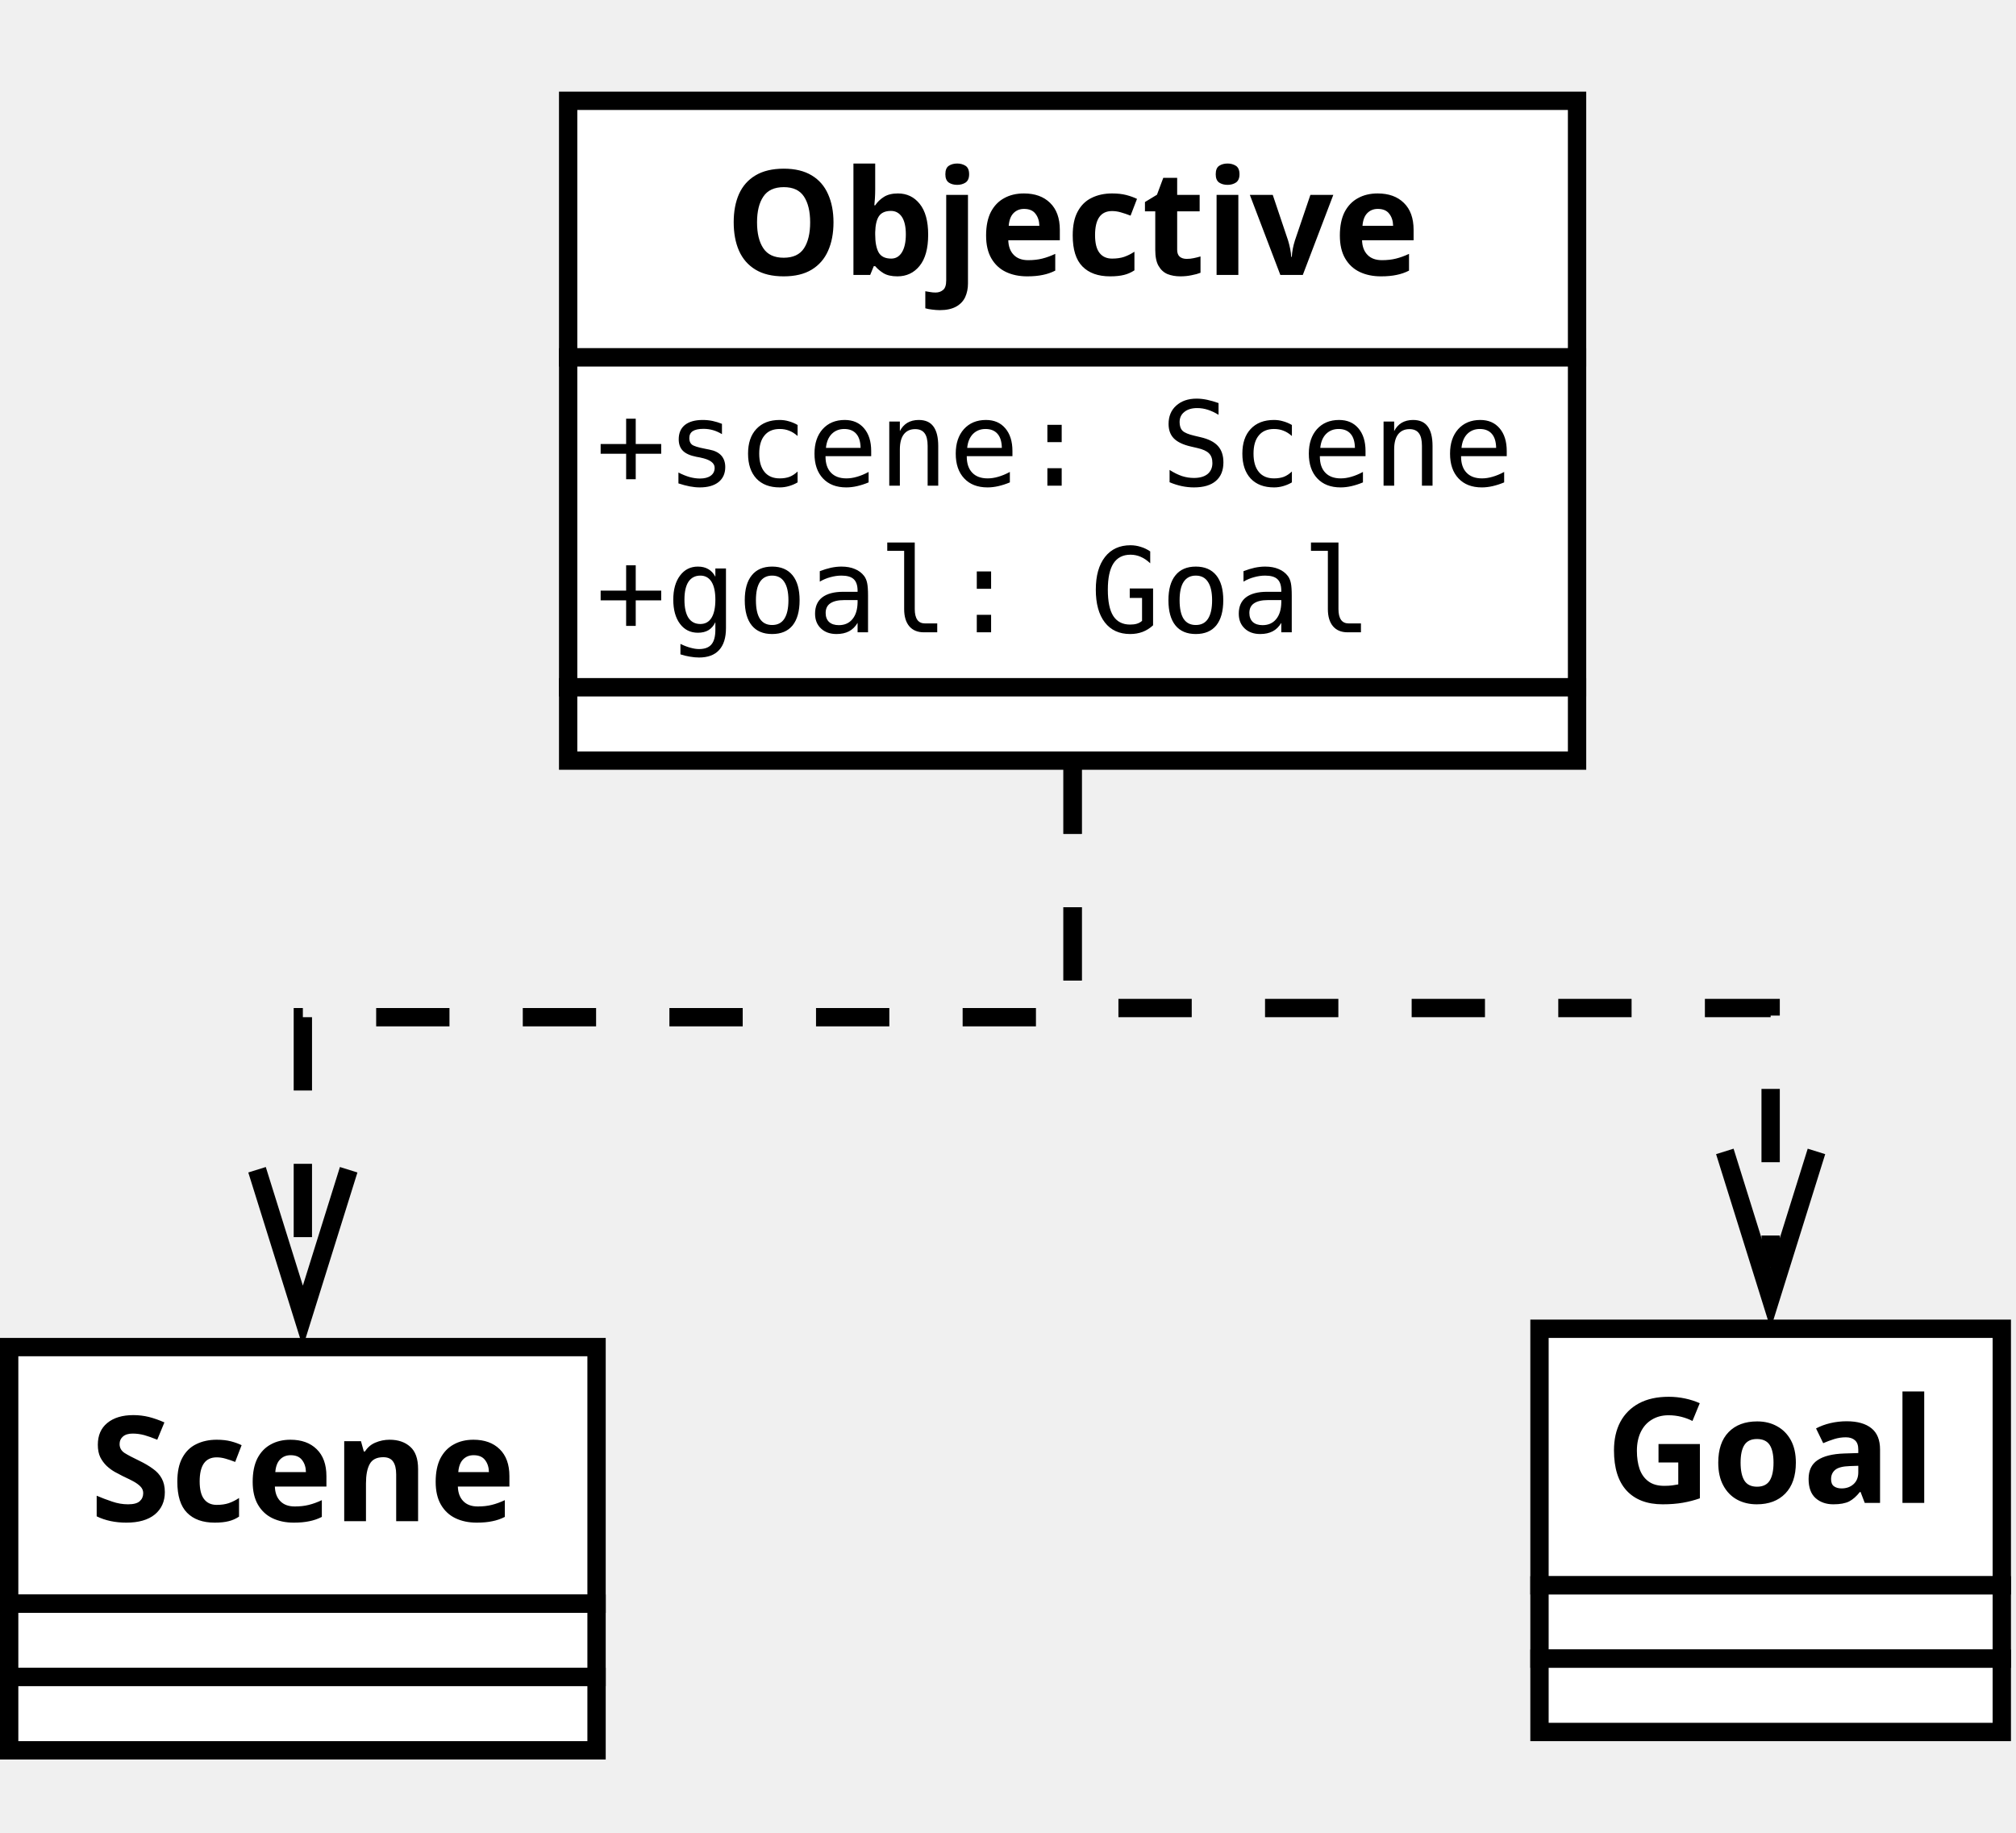
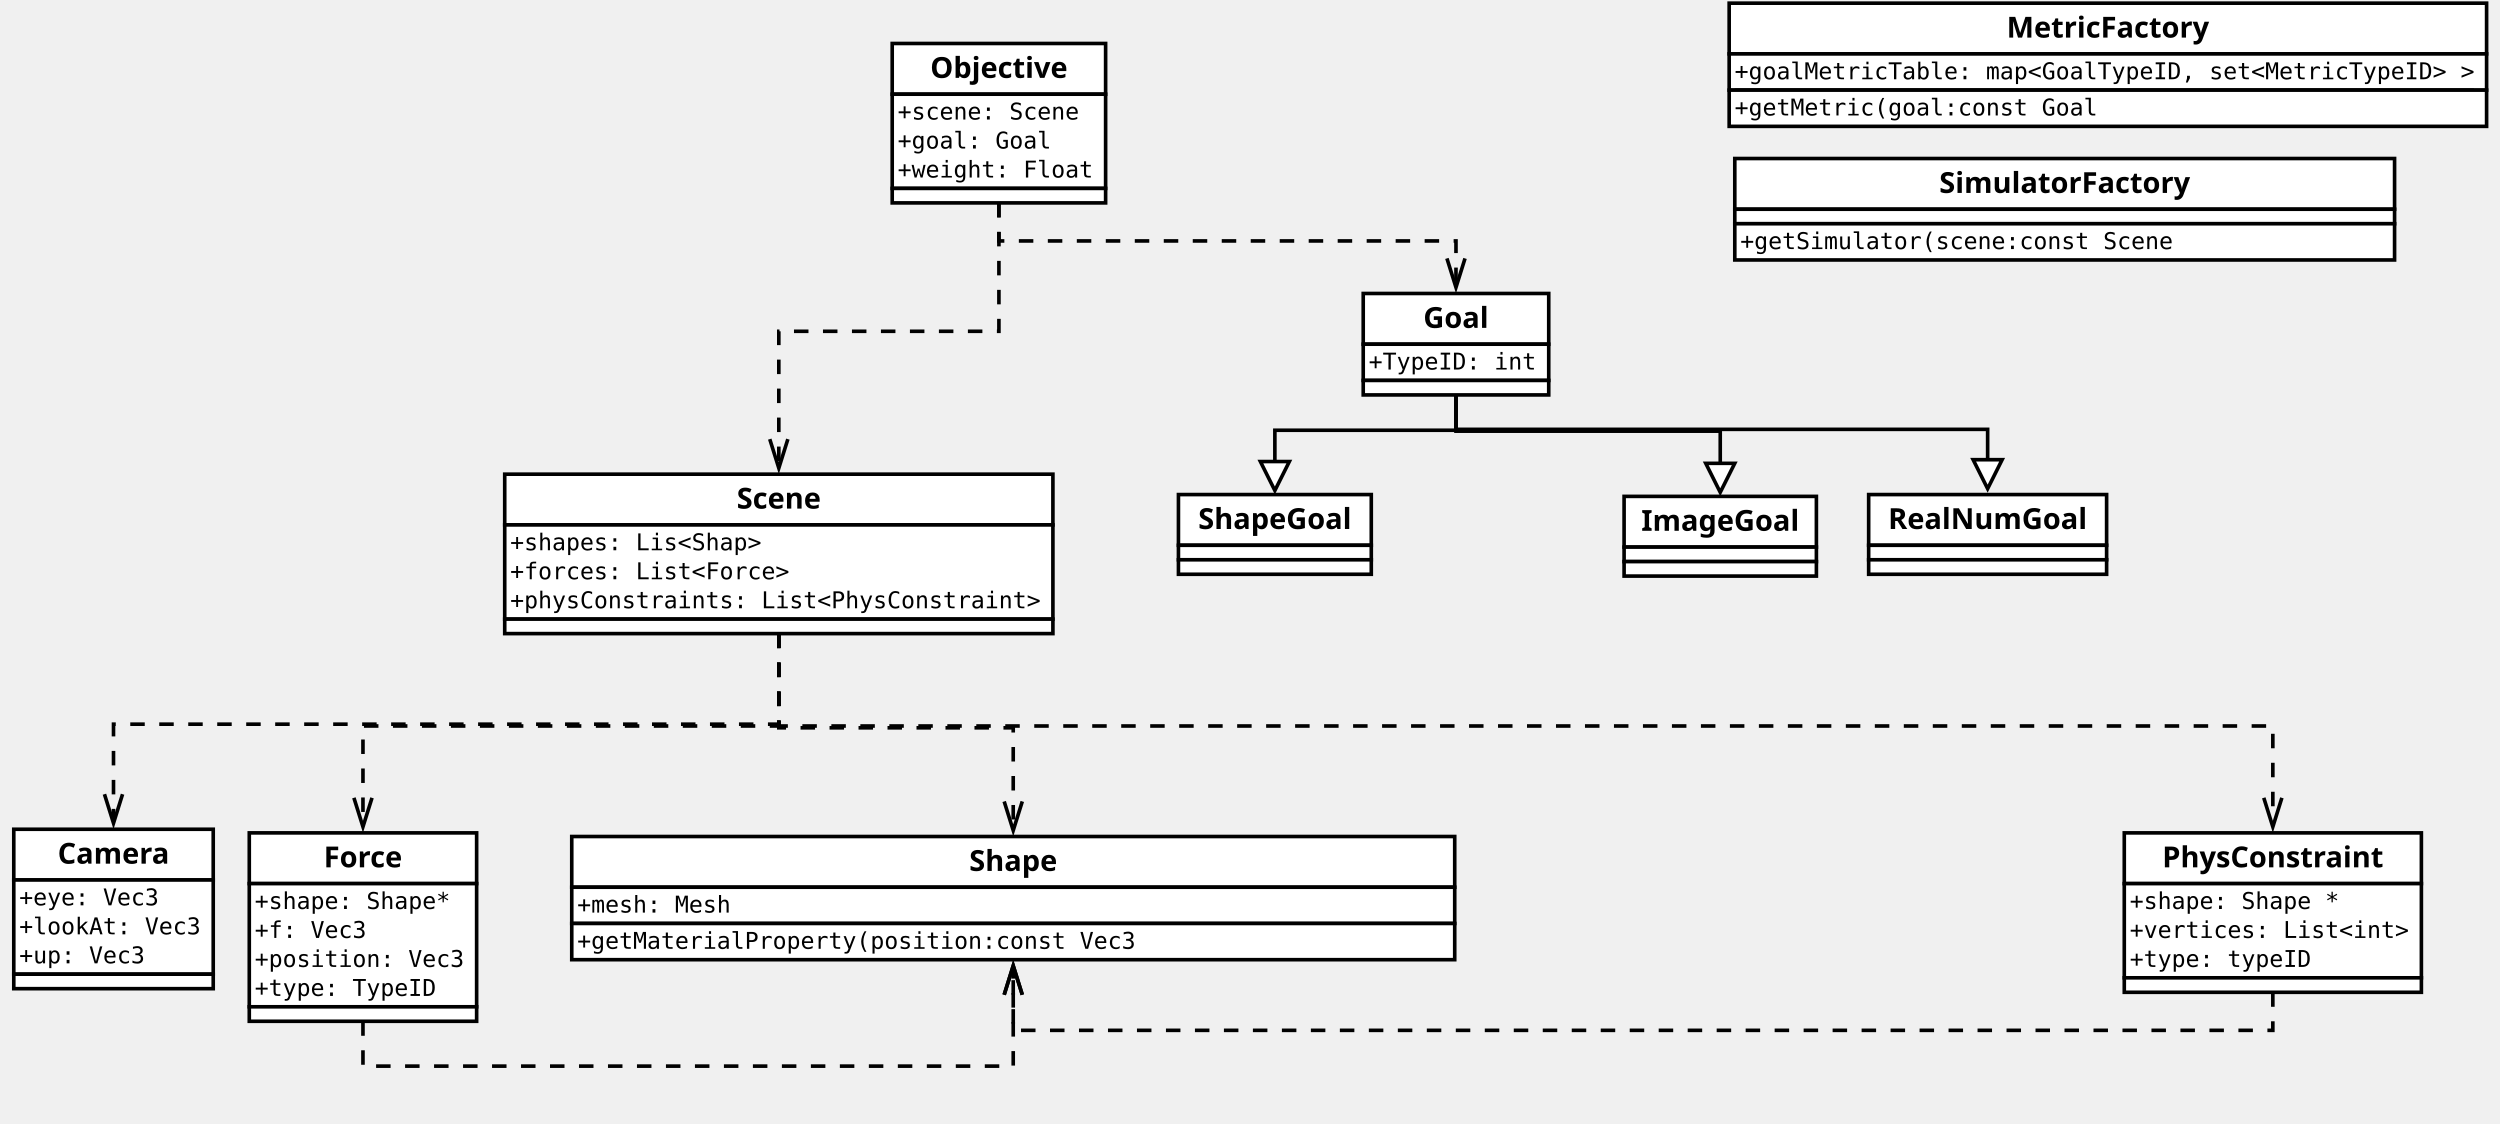
- <svg xmlns="http://www.w3.org/2000/svg" width="11cm" height="10cm" viewBox="173 59 220 182">
+ <svg xmlns="http://www.w3.org/2000/svg" width="69cm" height="31cm" viewBox="-251 37 1367 620">
  <g>
-     <rect style="fill: #ffffff" x="235" y="61" width="110.1" height="28" />
-     <rect style="fill: none; fill-opacity:0; stroke-width: 2; stroke: #000000" x="235" y="61" width="110.1" height="28" />
-     <text font-size="16" style="fill: #000000;text-anchor:middle;font-family:sans-serif;font-style:normal;font-weight:700" x="290.05" y="80">Objective</text>
-     <rect style="fill: #ffffff" x="235" y="89" width="110.1" height="36" />
-     <rect style="fill: none; fill-opacity:0; stroke-width: 2; stroke: #000000" x="235" y="89" width="110.1" height="36" />
+     <rect style="fill: #ffffff" x="235" y="61" width="117.8" height="28" />
+     <rect style="fill: none; fill-opacity:0; stroke-width: 2; stroke: #000000" x="235" y="61" width="117.8" height="28" />
+     <text font-size="16" style="fill: #000000;text-anchor:middle;font-family:sans-serif;font-style:normal;font-weight:700" x="293.9" y="80">Objective</text>
+     <rect style="fill: #ffffff" x="235" y="89" width="117.8" height="52" />
+     <rect style="fill: none; fill-opacity:0; stroke-width: 2; stroke: #000000" x="235" y="89" width="117.8" height="52" />
    <text font-size="12.8" style="fill: #000000;text-anchor:start;font-family:monospace;font-style:normal;font-weight:normal" x="238" y="103">+scene: Scene</text>
    <text font-size="12.8" style="fill: #000000;text-anchor:start;font-family:monospace;font-style:normal;font-weight:normal" x="238" y="119">+goal: Goal</text>
-     <rect style="fill: #ffffff" x="235" y="125" width="110.1" height="8" />
-     <rect style="fill: none; fill-opacity:0; stroke-width: 2; stroke: #000000" x="235" y="125" width="110.1" height="8" />
+     <text font-size="12.8" style="fill: #000000;text-anchor:start;font-family:monospace;font-style:normal;font-weight:normal" x="238" y="135">+weight: Float</text>
+     <rect style="fill: #ffffff" x="235" y="141" width="117.8" height="8" />
+     <rect style="fill: none; fill-opacity:0; stroke-width: 2; stroke: #000000" x="235" y="141" width="117.8" height="8" />
  </g>
  <g>
-     <rect style="fill: #ffffff" x="174" y="197" width="64.1" height="28" />
-     <rect style="fill: none; fill-opacity:0; stroke-width: 2; stroke: #000000" x="174" y="197" width="64.1" height="28" />
-     <text font-size="16" style="fill: #000000;text-anchor:middle;font-family:sans-serif;font-style:normal;font-weight:700" x="206.05" y="216">Scene</text>
-     <rect style="fill: #ffffff" x="174" y="225" width="64.1" height="8" />
-     <rect style="fill: none; fill-opacity:0; stroke-width: 2; stroke: #000000" x="174" y="225" width="64.1" height="8" />
-     <rect style="fill: #ffffff" x="174" y="233" width="64.1" height="8" />
-     <rect style="fill: none; fill-opacity:0; stroke-width: 2; stroke: #000000" x="174" y="233" width="64.1" height="8" />
+     <polyline style="fill: none; fill-opacity:0; stroke-width: 2; stroke-dasharray: 8; stroke: #000000" points="293.9,149 293.9,219.875 172.404,219.875 172.404,292.045 " />
+     <polyline style="fill: none; fill-opacity:0; stroke-width: 2; stroke: #000000" points="167.404,279.397 172.404,295.397 177.404,279.397 " />
  </g>
  <g>
-     <polyline style="fill: none; fill-opacity:0; stroke-width: 2; stroke-dasharray: 8; stroke: #000000" points="290.05,133 290.05,161 206.05,161 206.05,190.295 " />
-     <polyline style="fill: none; fill-opacity:0; stroke-width: 2; stroke: #000000" points="201.05,177.647 206.05,193.647 211.05,177.647 " />
+     <rect style="fill: #ffffff" x="495" y="199" width="102.4" height="28" />
+     <rect style="fill: none; fill-opacity:0; stroke-width: 2; stroke: #000000" x="495" y="199" width="102.4" height="28" />
+     <text font-size="16" style="fill: #000000;text-anchor:middle;font-family:sans-serif;font-style:normal;font-weight:700" x="546.2" y="218">Goal</text>
+     <rect style="fill: #ffffff" x="495" y="227" width="102.4" height="20" />
+     <rect style="fill: none; fill-opacity:0; stroke-width: 2; stroke: #000000" x="495" y="227" width="102.4" height="20" />
+     <text font-size="12.8" style="fill: #000000;text-anchor:start;font-family:monospace;font-style:normal;font-weight:normal" x="498" y="241">+TypeID: int</text>
+     <rect style="fill: #ffffff" x="495" y="247" width="102.4" height="8" />
+     <rect style="fill: none; fill-opacity:0; stroke-width: 2; stroke: #000000" x="495" y="247" width="102.4" height="8" />
  </g>
  <g>
-     <rect style="fill: #ffffff" x="341" y="195" width="50.45" height="28" />
-     <rect style="fill: none; fill-opacity:0; stroke-width: 2; stroke: #000000" x="341" y="195" width="50.45" height="28" />
-     <text font-size="16" style="fill: #000000;text-anchor:middle;font-family:sans-serif;font-style:normal;font-weight:700" x="366.225" y="214">Goal</text>
-     <rect style="fill: #ffffff" x="341" y="223" width="50.45" height="8" />
-     <rect style="fill: none; fill-opacity:0; stroke-width: 2; stroke: #000000" x="341" y="223" width="50.45" height="8" />
-     <rect style="fill: #ffffff" x="341" y="231" width="50.45" height="8" />
-     <rect style="fill: none; fill-opacity:0; stroke-width: 2; stroke: #000000" x="341" y="231" width="50.45" height="8" />
+     <polyline style="fill: none; fill-opacity:0; stroke-width: 2; stroke-dasharray: 8; stroke: #000000" points="293.9,149 293.9,170 546.2,170 546.2,192.295 " />
+     <polyline style="fill: none; fill-opacity:0; stroke-width: 2; stroke: #000000" points="541.2,179.647 546.2,195.647 551.2,179.647 " />
  </g>
  <g>
-     <polyline style="fill: none; fill-opacity:0; stroke-width: 2; stroke-dasharray: 8; stroke: #000000" points="290.05,133 290.05,160 366.225,160 366.225,188.295 " />
-     <polyline style="fill: none; fill-opacity:0; stroke-width: 2; stroke: #000000" points="361.225,175.647 366.225,191.647 371.225,175.647 " />
+     <rect style="fill: #ffffff" x="393" y="310" width="106.45" height="28" />
+     <rect style="fill: none; fill-opacity:0; stroke-width: 2; stroke: #000000" x="393" y="310" width="106.45" height="28" />
+     <text font-size="16" style="fill: #000000;text-anchor:middle;font-family:sans-serif;font-style:normal;font-weight:700" x="446.225" y="329">ShapeGoal</text>
+     <rect style="fill: #ffffff" x="393" y="338" width="106.45" height="8" />
+     <rect style="fill: none; fill-opacity:0; stroke-width: 2; stroke: #000000" x="393" y="338" width="106.45" height="8" />
+     <rect style="fill: #ffffff" x="393" y="346" width="106.45" height="8" />
+     <rect style="fill: none; fill-opacity:0; stroke-width: 2; stroke: #000000" x="393" y="346" width="106.45" height="8" />
+   </g>
+   <g>
+     <rect style="fill: #ffffff" x="639" y="311" width="106.15" height="28" />
+     <rect style="fill: none; fill-opacity:0; stroke-width: 2; stroke: #000000" x="639" y="311" width="106.15" height="28" />
+     <text font-size="16" style="fill: #000000;text-anchor:middle;font-family:sans-serif;font-style:normal;font-weight:700" x="692.075" y="330">ImageGoal</text>
+     <rect style="fill: #ffffff" x="639" y="339" width="106.15" height="8" />
+     <rect style="fill: none; fill-opacity:0; stroke-width: 2; stroke: #000000" x="639" y="339" width="106.15" height="8" />
+     <rect style="fill: #ffffff" x="639" y="347" width="106.15" height="8" />
+     <rect style="fill: none; fill-opacity:0; stroke-width: 2; stroke: #000000" x="639" y="347" width="106.15" height="8" />
+   </g>
+   <g>
+     <polyline style="fill: none; fill-opacity:0; stroke-width: 2; stroke: #000000" points="446.225,291.764 446.225,274.5 546.2,274.5 546.2,255 " />
+     <polygon style="fill: #ffffff" points="438.225,291.764 446.225,307.764 454.225,291.764 " />
+     <polygon style="fill: none; fill-opacity:0; stroke-width: 2; stroke: #000000" points="438.225,291.764 446.225,307.764 454.225,291.764 " />
+   </g>
+   <g>
+     <polyline style="fill: none; fill-opacity:0; stroke-width: 2; stroke: #000000" points="692.075,292.764 692.075,275 546.2,275 546.2,255 " />
+     <polygon style="fill: #ffffff" points="684.075,292.764 692.075,308.764 700.075,292.764 " />
+     <polygon style="fill: none; fill-opacity:0; stroke-width: 2; stroke: #000000" points="684.075,292.764 692.075,308.764 700.075,292.764 " />
+   </g>
+   <g>
+     <rect style="fill: #ffffff" x="774" y="310" width="131.35" height="28" />
+     <rect style="fill: none; fill-opacity:0; stroke-width: 2; stroke: #000000" x="774" y="310" width="131.35" height="28" />
+     <text font-size="16" style="fill: #000000;text-anchor:middle;font-family:sans-serif;font-style:normal;font-weight:700" x="839.675" y="329">RealNumGoal</text>
+     <rect style="fill: #ffffff" x="774" y="338" width="131.35" height="8" />
+     <rect style="fill: none; fill-opacity:0; stroke-width: 2; stroke: #000000" x="774" y="338" width="131.35" height="8" />
+     <rect style="fill: #ffffff" x="774" y="346" width="131.35" height="8" />
+     <rect style="fill: none; fill-opacity:0; stroke-width: 2; stroke: #000000" x="774" y="346" width="131.35" height="8" />
+   </g>
+   <g>
+     <polyline style="fill: none; fill-opacity:0; stroke-width: 2; stroke: #000000" points="839.675,290.758 839.675,273.997 546.2,273.997 546.2,255 " />
+     <polygon style="fill: #ffffff" points="831.675,290.758 839.675,306.758 847.675,290.758 " />
+     <polygon style="fill: none; fill-opacity:0; stroke-width: 2; stroke: #000000" points="831.675,290.758 839.675,306.758 847.675,290.758 " />
+   </g>
+   <g>
+     <rect style="fill: #ffffff" x="697.002" y="38.75" width="418.1" height="28" />
+     <rect style="fill: none; fill-opacity:0; stroke-width: 2; stroke: #000000" x="697.002" y="38.75" width="418.1" height="28" />
+     <text font-size="16" style="fill: #000000;text-anchor:middle;font-family:sans-serif;font-style:normal;font-weight:700" x="906.052" y="57.75">MetricFactory</text>
+     <rect style="fill: #ffffff" x="697.002" y="66.75" width="418.1" height="20" />
+     <rect style="fill: none; fill-opacity:0; stroke-width: 2; stroke: #000000" x="697.002" y="66.75" width="418.1" height="20" />
+     <text font-size="12.8" style="fill: #000000;text-anchor:start;font-family:monospace;font-style:normal;font-weight:normal" x="700.002" y="80.75">+goalMetricTable: map&lt;GoalTypeID, set&lt;MetricTypeID&gt; &gt;</text>
+     <line style="fill: none; fill-opacity:0; stroke-width: 1; stroke: #000000" x1="700.002" y1="86.35" x2="1108.1" y2="86.35" />
+     <rect style="fill: #ffffff" x="697.002" y="86.75" width="418.1" height="20" />
+     <rect style="fill: none; fill-opacity:0; stroke-width: 2; stroke: #000000" x="697.002" y="86.75" width="418.1" height="20" />
+     <text font-size="12.8" style="fill: #000000;text-anchor:start;font-family:monospace;font-style:normal;font-weight:normal" x="700.002" y="100.75">+getMetric(goal:const Goal </text>
+   </g>
+   <g>
+     <rect style="fill: #ffffff" x="21.104" y="298.75" width="302.6" height="28" />
+     <rect style="fill: none; fill-opacity:0; stroke-width: 2; stroke: #000000" x="21.104" y="298.75" width="302.6" height="28" />
+     <text font-size="16" style="fill: #000000;text-anchor:middle;font-family:sans-serif;font-style:normal;font-weight:700" x="172.404" y="317.75">Scene</text>
+     <rect style="fill: #ffffff" x="21.104" y="326.75" width="302.6" height="52" />
+     <rect style="fill: none; fill-opacity:0; stroke-width: 2; stroke: #000000" x="21.104" y="326.75" width="302.6" height="52" />
+     <text font-size="12.8" style="fill: #000000;text-anchor:start;font-family:monospace;font-style:normal;font-weight:normal" x="24.104" y="340.75">+shapes: Lis&lt;Shap&gt;</text>
+     <text font-size="12.8" style="fill: #000000;text-anchor:start;font-family:monospace;font-style:normal;font-weight:normal" x="24.104" y="356.75">+forces: List&lt;Force&gt;</text>
+     <text font-size="12.8" style="fill: #000000;text-anchor:start;font-family:monospace;font-style:normal;font-weight:normal" x="24.104" y="372.75">+physConstraints: List&lt;PhysConstraint&gt;</text>
+     <rect style="fill: #ffffff" x="21.104" y="378.75" width="302.6" height="8" />
+     <rect style="fill: none; fill-opacity:0; stroke-width: 2; stroke: #000000" x="21.104" y="378.75" width="302.6" height="8" />
+   </g>
+   <g>
+     <rect style="fill: #ffffff" x="58.104" y="498.75" width="487.4" height="28" />
+     <rect style="fill: none; fill-opacity:0; stroke-width: 2; stroke: #000000" x="58.104" y="498.75" width="487.4" height="28" />
+     <text font-size="16" style="fill: #000000;text-anchor:middle;font-family:sans-serif;font-style:normal;font-weight:700" x="301.804" y="517.75">Shape</text>
+     <rect style="fill: #ffffff" x="58.104" y="526.75" width="487.4" height="20" />
+     <rect style="fill: none; fill-opacity:0; stroke-width: 2; stroke: #000000" x="58.104" y="526.75" width="487.4" height="20" />
+     <text font-size="12.8" style="fill: #000000;text-anchor:start;font-family:monospace;font-style:normal;font-weight:normal" x="61.104" y="540.75">+mesh: Mesh</text>
+     <rect style="fill: #ffffff" x="58.104" y="546.75" width="487.4" height="20" />
+     <rect style="fill: none; fill-opacity:0; stroke-width: 2; stroke: #000000" x="58.104" y="546.75" width="487.4" height="20" />
+     <text font-size="12.8" style="fill: #000000;text-anchor:start;font-family:monospace;font-style:normal;font-weight:normal" x="61.104" y="560.75">+getMaterialProperty(position:const Vec3 </text>
+   </g>
+   <g>
+     <rect style="fill: #ffffff" x="-119.896" y="496.75" width="125.5" height="28" />
+     <rect style="fill: none; fill-opacity:0; stroke-width: 2; stroke: #000000" x="-119.896" y="496.75" width="125.5" height="28" />
+     <text font-size="16" style="fill: #000000;text-anchor:middle;font-family:sans-serif;font-style:normal;font-weight:700" x="-57.146" y="515.75">Force</text>
+     <rect style="fill: #ffffff" x="-119.896" y="524.75" width="125.5" height="68" />
+     <rect style="fill: none; fill-opacity:0; stroke-width: 2; stroke: #000000" x="-119.896" y="524.75" width="125.5" height="68" />
+     <text font-size="12.8" style="fill: #000000;text-anchor:start;font-family:monospace;font-style:normal;font-weight:normal" x="-116.896" y="538.75">+shape: Shape*</text>
+     <text font-size="12.8" style="fill: #000000;text-anchor:start;font-family:monospace;font-style:normal;font-weight:normal" x="-116.896" y="554.75">+f: Vec3</text>
+     <text font-size="12.8" style="fill: #000000;text-anchor:start;font-family:monospace;font-style:normal;font-weight:normal" x="-116.896" y="570.75">+position: Vec3</text>
+     <text font-size="12.8" style="fill: #000000;text-anchor:start;font-family:monospace;font-style:normal;font-weight:normal" x="-116.896" y="586.75">+type: TypeID</text>
+     <rect style="fill: #ffffff" x="-119.896" y="592.75" width="125.5" height="8" />
+     <rect style="fill: none; fill-opacity:0; stroke-width: 2; stroke: #000000" x="-119.896" y="592.75" width="125.5" height="8" />
+   </g>
+   <g>
+     <rect style="fill: #ffffff" x="915.104" y="496.75" width="164" height="28" />
+     <rect style="fill: none; fill-opacity:0; stroke-width: 2; stroke: #000000" x="915.104" y="496.75" width="164" height="28" />
+     <text font-size="16" style="fill: #000000;text-anchor:middle;font-family:sans-serif;font-style:normal;font-weight:700" x="997.104" y="515.75">PhysConstraint</text>
+     <rect style="fill: #ffffff" x="915.104" y="524.75" width="164" height="52" />
+     <rect style="fill: none; fill-opacity:0; stroke-width: 2; stroke: #000000" x="915.104" y="524.75" width="164" height="52" />
+     <text font-size="12.8" style="fill: #000000;text-anchor:start;font-family:monospace;font-style:normal;font-weight:normal" x="918.104" y="538.75">+shape: Shape *</text>
+     <text font-size="12.8" style="fill: #000000;text-anchor:start;font-family:monospace;font-style:normal;font-weight:normal" x="918.104" y="554.75">+vertices: List&lt;int&gt;</text>
+     <text font-size="12.8" style="fill: #000000;text-anchor:start;font-family:monospace;font-style:normal;font-weight:normal" x="918.104" y="570.75">+type: typeID</text>
+     <rect style="fill: #ffffff" x="915.104" y="576.75" width="164" height="8" />
+     <rect style="fill: none; fill-opacity:0; stroke-width: 2; stroke: #000000" x="915.104" y="576.75" width="164" height="8" />
+   </g>
+   <g>
+     <rect style="fill: #ffffff" x="-249.896" y="494.75" width="110.1" height="28" />
+     <rect style="fill: none; fill-opacity:0; stroke-width: 2; stroke: #000000" x="-249.896" y="494.75" width="110.1" height="28" />
+     <text font-size="16" style="fill: #000000;text-anchor:middle;font-family:sans-serif;font-style:normal;font-weight:700" x="-194.846" y="513.75">Camera</text>
+     <rect style="fill: #ffffff" x="-249.896" y="522.75" width="110.1" height="52" />
+     <rect style="fill: none; fill-opacity:0; stroke-width: 2; stroke: #000000" x="-249.896" y="522.75" width="110.1" height="52" />
+     <text font-size="12.8" style="fill: #000000;text-anchor:start;font-family:monospace;font-style:normal;font-weight:normal" x="-246.896" y="536.75">+eye: Vec3</text>
+     <text font-size="12.8" style="fill: #000000;text-anchor:start;font-family:monospace;font-style:normal;font-weight:normal" x="-246.896" y="552.75">+lookAt: Vec3</text>
+     <text font-size="12.8" style="fill: #000000;text-anchor:start;font-family:monospace;font-style:normal;font-weight:normal" x="-246.896" y="568.75">+up: Vec3</text>
+     <rect style="fill: #ffffff" x="-249.896" y="574.75" width="110.1" height="8" />
+     <rect style="fill: none; fill-opacity:0; stroke-width: 2; stroke: #000000" x="-249.896" y="574.75" width="110.1" height="8" />
+   </g>
+   <g>
+     <polyline style="fill: none; fill-opacity:0; stroke-width: 2; stroke-dasharray: 8; stroke: #000000" points="172.404,386.75 172.404,438.75 301.804,438.75 301.804,492.045 " />
+     <polyline style="fill: none; fill-opacity:0; stroke-width: 2; stroke: #000000" points="296.804,479.397 301.804,495.397 306.804,479.397 " />
+   </g>
+   <g>
+     <polyline style="fill: none; fill-opacity:0; stroke-width: 2; stroke-dasharray: 8; stroke: #000000" points="172.404,386.75 172.404,437.75 -57.146,437.75 -57.146,490.045 " />
+     <polyline style="fill: none; fill-opacity:0; stroke-width: 2; stroke: #000000" points="-62.146,477.397 -57.146,493.397 -52.146,477.397 " />
+   </g>
+   <g>
+     <polyline style="fill: none; fill-opacity:0; stroke-width: 2; stroke-dasharray: 8; stroke: #000000" points="172.404,386.75 172.404,437.75 997.104,437.75 997.104,490.045 " />
+     <polyline style="fill: none; fill-opacity:0; stroke-width: 2; stroke: #000000" points="992.104,477.397 997.104,493.397 1002.1,477.397 " />
+   </g>
+   <g>
+     <polyline style="fill: none; fill-opacity:0; stroke-width: 2; stroke-dasharray: 8; stroke: #000000" points="172.404,386.75 172.404,436.75 -194.846,436.75 -194.846,488.045 " />
+     <polyline style="fill: none; fill-opacity:0; stroke-width: 2; stroke: #000000" points="-199.846,475.397 -194.846,491.397 -189.846,475.397 " />
+   </g>
+   <g>
+     <polyline style="fill: none; fill-opacity:0; stroke-width: 2; stroke-dasharray: 8; stroke: #000000" points="997.104,584.75 997.104,605.75 301.804,605.75 301.804,573.455 " />
+     <polyline style="fill: none; fill-opacity:0; stroke-width: 2; stroke: #000000" points="306.804,586.103 301.804,570.103 296.804,586.103 " />
+   </g>
+   <g>
+     <polyline style="fill: none; fill-opacity:0; stroke-width: 2; stroke-dasharray: 8; stroke: #000000" points="-57.146,600.75 -57.146,625.5 301.804,625.5 301.804,573.455 " />
+     <polyline style="fill: none; fill-opacity:0; stroke-width: 2; stroke: #000000" points="306.804,586.103 301.804,570.103 296.804,586.103 " />
+   </g>
+   <g>
+     <rect style="fill: #ffffff" x="700.104" y="124.5" width="364.2" height="28" />
+     <rect style="fill: none; fill-opacity:0; stroke-width: 2; stroke: #000000" x="700.104" y="124.5" width="364.2" height="28" />
+     <text font-size="16" style="fill: #000000;text-anchor:middle;font-family:sans-serif;font-style:normal;font-weight:700" x="882.204" y="143.5">SimulatorFactory</text>
+     <rect style="fill: #ffffff" x="700.104" y="152.5" width="364.2" height="8" />
+     <rect style="fill: none; fill-opacity:0; stroke-width: 2; stroke: #000000" x="700.104" y="152.5" width="364.2" height="8" />
+     <rect style="fill: #ffffff" x="700.104" y="160.5" width="364.2" height="20" />
+     <rect style="fill: none; fill-opacity:0; stroke-width: 2; stroke: #000000" x="700.104" y="160.5" width="364.2" height="20" />
+     <text font-size="12.8" style="fill: #000000;text-anchor:start;font-family:monospace;font-style:normal;font-weight:normal" x="703.104" y="174.5">+getSimulator(scene:const Scene </text>
  </g>
</svg>
